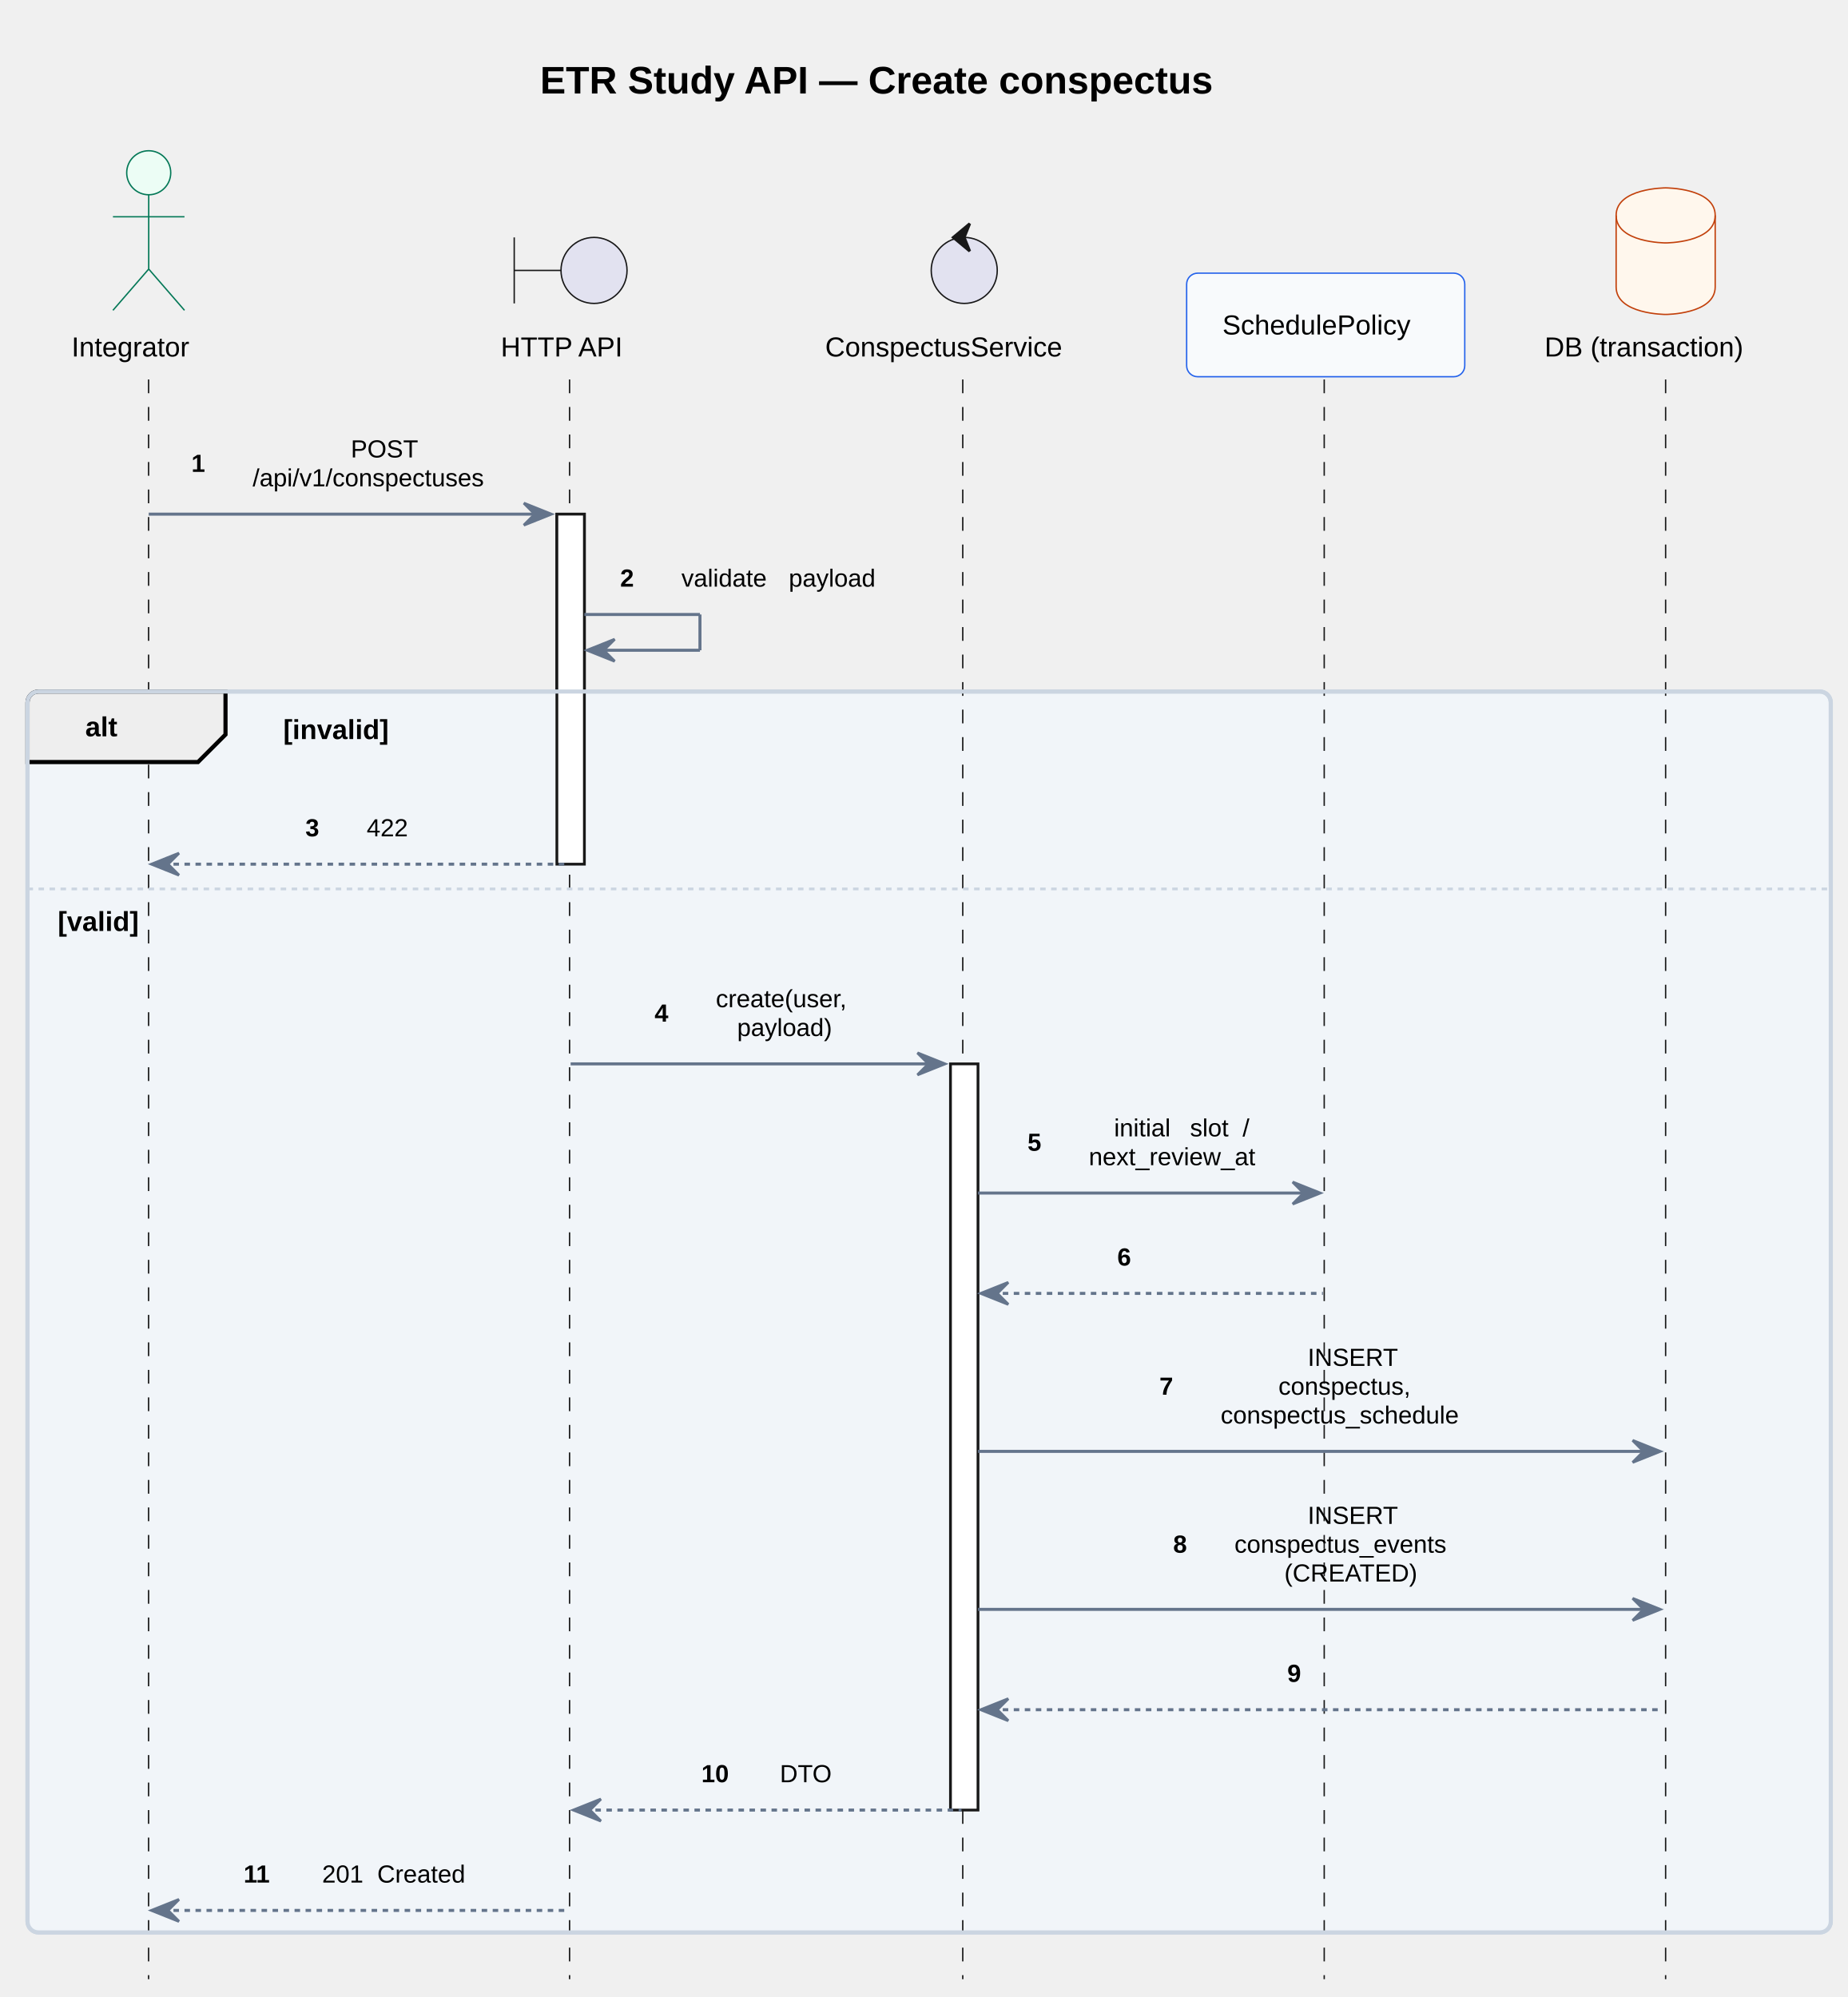
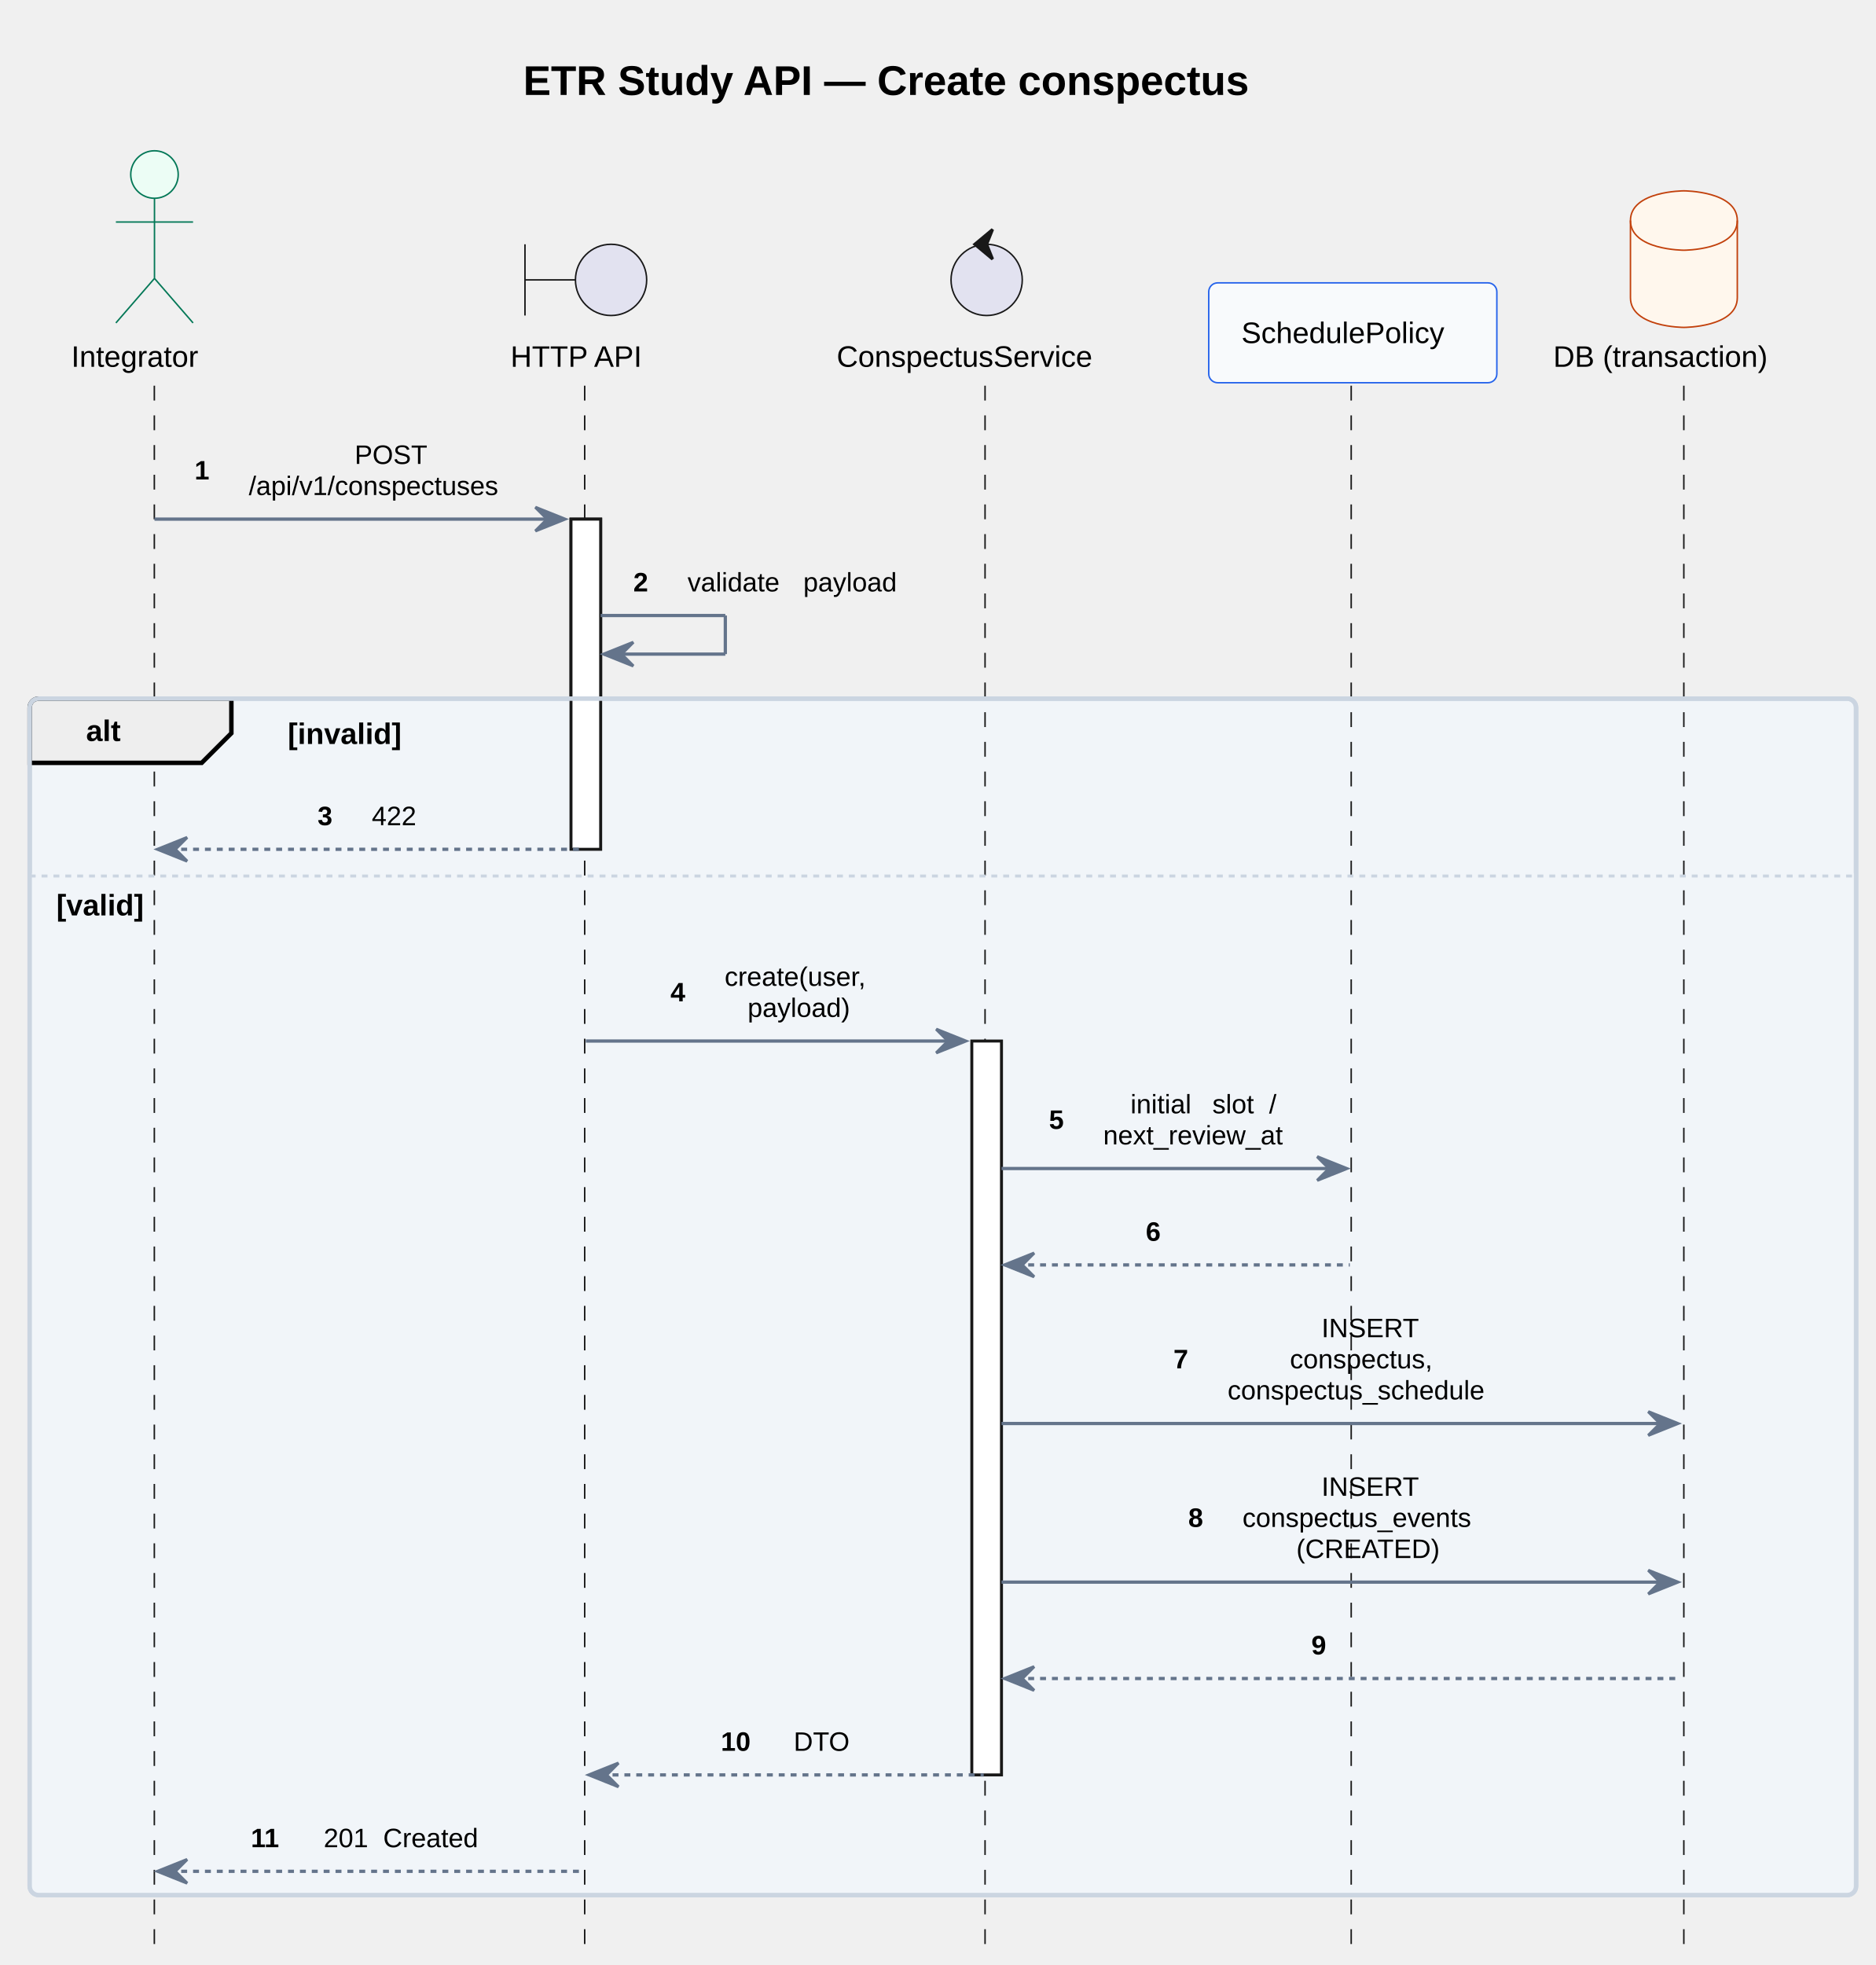
- <svg xmlns="http://www.w3.org/2000/svg" contentStyleType="text/css" data-diagram-type="SEQUENCE" height="1038.127px" preserveAspectRatio="none" style="width:960px;height:1038px;background:#FFFFFF;" version="1.1" viewBox="0 0 960 1038" width="960.911px" zoomAndPan="magnify">
+ <svg xmlns="http://www.w3.org/2000/svg" contentStyleType="text/css" data-diagram-type="SEQUENCE" height="662px" preserveAspectRatio="none" style="width:632px;height:662px;background:#FFFFFF;" version="1.1" viewBox="0 0 632 662" width="632px" zoomAndPan="magnify">
  <defs />
  <g>
-     <text fill="#000000" font-family="'Arial'" font-size="20.019" font-weight="bold" lengthAdjust="spacing" textLength="402.941" x="280.675" y="48.611">ETR Study API — Create conspectus</text>
+     <text fill="#000000" font-family="'Arial'" font-size="14" font-weight="bold" lengthAdjust="spacing" textLength="281.791" x="176.286" y="31.995">ETR Study API — Create conspectus</text>
    <g>
-       <rect fill="#FFFFFF" height="181.936" style="stroke:#181818;stroke-width:1.43;" width="14.299" x="289.392" y="267.24" />
+       <rect fill="#FFFFFF" height="111.234" style="stroke:#181818;stroke-width:1;" width="10" x="192.382" y="174.891" />
    </g>
    <g>
-       <rect fill="#FFFFFF" height="387.857" style="stroke:#181818;stroke-width:1.43;" width="14.299" x="493.941" y="552.98" />
+       <rect fill="#FFFFFF" height="247.242" style="stroke:#181818;stroke-width:1;" width="10" x="327.431" y="350.719" />
    </g>
-     <rect fill="#F1F5F9" height="644.998" rx="5.72" ry="5.72" style="stroke:#CBD5E1;stroke-width:2.145;" width="937.121" x="14.299" y="359.437" />
-     <path d="M14.299,460.615 L951.42,460.615 L951.42,998.715 A5.72,5.72 0 0 1 945.701,1004.435 L20.019,1004.435 A5.72,5.72 0 0 1 14.299,998.715 L14.299,460.615" fill="#F1F5F9" style="stroke:none;stroke-width:1.43;" />
+     <rect fill="#F1F5F9" height="403.07" rx="3" ry="3" style="stroke:#CBD5E1;stroke-width:1.5;" width="615.363" x="10" y="235.367" />
+     <path d="M10,294.125 L625.363,294.125 L625.363,635.438 A3,3 0 0 1 622.363,638.438 L13,638.438 A3,3 0 0 1 10,635.438 L10,294.125" fill="#F1F5F9" style="stroke:none;stroke-width:1;" />
    <g class="participant-lifeline" data-entity-uid="part1" data-qualified-name="Client" id="part1-lifeline">
      <g>
-         <rect fill="#000000" fill-opacity="0" height="831.503" width="11.439" x="71.566" y="197.241" />
-         <line style="stroke:#181818;stroke-width:0.715;stroke-dasharray:7.15,7.15;" x1="77.216" x2="77.216" y1="197.241" y2="1028.743" />
+         <rect fill="#000000" fill-opacity="0" height="525.5" width="8" x="48.049" y="129.938" />
+         <line style="stroke:#181818;stroke-width:0.5;stroke-dasharray:5,5;" x1="52" x2="52" y1="129.938" y2="655.438" />
      </g>
    </g>
    <g class="participant-lifeline" data-entity-uid="part2" data-qualified-name="Api" id="part2-lifeline">
      <g>
-         <rect fill="#000000" fill-opacity="0" height="831.503" width="11.439" x="290.822" y="197.241" />
-         <line style="stroke:#181818;stroke-width:0.715;stroke-dasharray:7.15,7.15;" x1="295.994" x2="295.994" y1="197.241" y2="1028.743" />
+         <rect fill="#000000" fill-opacity="0" height="525.5" width="8" x="193.382" y="129.938" />
+         <line style="stroke:#181818;stroke-width:0.5;stroke-dasharray:5,5;" x1="197" x2="197" y1="129.938" y2="655.438" />
      </g>
    </g>
    <g class="participant-lifeline" data-entity-uid="part3" data-qualified-name="Service" id="part3-lifeline">
      <g>
-         <rect fill="#000000" fill-opacity="0" height="831.503" width="11.439" x="495.371" y="197.241" />
-         <line style="stroke:#181818;stroke-width:0.715;stroke-dasharray:7.15,7.15;" x1="500.323" x2="500.323" y1="197.241" y2="1028.743" />
+         <rect fill="#000000" fill-opacity="0" height="525.5" width="8" x="328.431" y="129.938" />
+         <line style="stroke:#181818;stroke-width:0.5;stroke-dasharray:5,5;" x1="331.894" x2="331.894" y1="129.938" y2="655.438" />
      </g>
    </g>
    <g class="participant-lifeline" data-entity-uid="part4" data-qualified-name="Policy" id="part4-lifeline">
      <g>
-         <rect fill="#000000" fill-opacity="0" height="831.503" width="11.439" x="683.212" y="197.241" />
-         <line style="stroke:#181818;stroke-width:0.715;stroke-dasharray:7.15,7.15;" x1="688.164" x2="688.164" y1="197.241" y2="1028.743" />
+         <rect fill="#000000" fill-opacity="0" height="525.5" width="8" x="451.795" y="129.938" />
+         <line style="stroke:#181818;stroke-width:0.5;stroke-dasharray:5,5;" x1="455.258" x2="455.258" y1="129.938" y2="655.438" />
      </g>
    </g>
    <g class="participant-lifeline" data-entity-uid="part5" data-qualified-name="Db" id="part5-lifeline">
      <g>
-         <rect fill="#000000" fill-opacity="0" height="831.503" width="11.439" x="859.883" y="197.241" />
-         <line style="stroke:#181818;stroke-width:0.715;stroke-dasharray:7.15,7.15;" x1="865.58" x2="865.58" y1="197.241" y2="1028.743" />
+         <rect fill="#000000" fill-opacity="0" height="525.5" width="8" x="563.347" y="129.938" />
+         <line style="stroke:#181818;stroke-width:0.5;stroke-dasharray:5,5;" x1="567.332" x2="567.332" y1="129.938" y2="655.438" />
      </g>
    </g>
    <g class="participant participant-head" data-entity-uid="part1" data-qualified-name="Client" id="part1-head">
-       <text fill="#000000" font-family="'Arial'" font-size="14.299" lengthAdjust="spacing" textLength="71.636" x="37.178" y="185.289">Integrator</text>
-       <ellipse cx="77.286" cy="89.795" fill="#ECFDF5" rx="11.439" ry="11.439" style="stroke:#047857;stroke-width:0.715;" />
-       <path d="M77.286,101.234 L77.286,139.842 M58.697,112.674 L95.875,112.674 M77.286,139.842 L58.697,161.291 M77.286,139.842 L95.875,161.291" fill="none" style="stroke:#047857;stroke-width:0.715;" />
+       <text fill="#000000" font-family="'Arial'" font-size="10" lengthAdjust="spacing" textLength="50.098" x="24" y="123.579">Integrator</text>
+       <ellipse cx="52.049" cy="58.797" fill="#ECFDF5" rx="8" ry="8" style="stroke:#047857;stroke-width:0.5;" />
+       <path d="M52.049,66.797 L52.049,93.797 M39.049,74.797 L65.049,74.797 M52.049,93.797 L39.049,108.797 M52.049,93.797 L65.049,108.797" fill="none" style="stroke:#047857;stroke-width:0.5;" />
    </g>
    <g class="participant participant-head" data-entity-uid="part2" data-qualified-name="Api" id="part2-head">
-       <text fill="#000000" font-family="'Arial'" font-size="14.299" lengthAdjust="spacing" textLength="64.012" x="260.246" y="185.289">HTTP API</text>
-       <path d="M267.228,123.398 L267.228,157.716 M267.228,140.557 L291.537,140.557" fill="none" style="stroke:#181818;stroke-width:0.715;" />
-       <ellipse cx="308.696" cy="140.557" fill="#E2E2F0" rx="17.159" ry="17.159" style="stroke:#181818;stroke-width:0.715;" />
+       <text fill="#000000" font-family="'Arial'" font-size="10" lengthAdjust="spacing" textLength="44.766" x="172" y="123.579">HTTP API</text>
+       <path d="M176.882,82.297 L176.882,106.297 M176.882,94.297 L193.882,94.297" fill="none" style="stroke:#181818;stroke-width:0.5;" />
+       <ellipse cx="205.882" cy="94.297" fill="#E2E2F0" rx="12" ry="12" style="stroke:#181818;stroke-width:0.5;" />
    </g>
    <g class="participant participant-head" data-entity-uid="part3" data-qualified-name="Service" id="part3-head">
-       <text fill="#000000" font-family="'Arial'" font-size="14.299" lengthAdjust="spacing" textLength="135.948" x="428.827" y="185.289">ConspectusService</text>
-       <ellipse cx="501.09" cy="140.557" fill="#E2E2F0" rx="17.159" ry="17.159" style="stroke:#181818;stroke-width:0.715;" />
-       <polygon fill="#181818" points="495.371,123.398,503.95,116.249,501.09,123.398,503.95,130.548,495.371,123.398" style="stroke:#181818;stroke-width:1.43;" />
+       <text fill="#000000" font-family="'Arial'" font-size="10" lengthAdjust="spacing" textLength="95.073" x="281.894" y="123.579">ConspectusService</text>
+       <ellipse cx="332.431" cy="94.297" fill="#E2E2F0" rx="12" ry="12" style="stroke:#181818;stroke-width:0.5;" />
+       <polygon fill="#181818" points="328.431,82.297,334.431,77.297,332.431,82.297,334.431,87.297,328.431,82.297" style="stroke:#181818;stroke-width:1;" />
    </g>
    <g class="participant participant-head" data-entity-uid="part4" data-qualified-name="Policy" id="part4-head">
-       <rect fill="#F8FAFC" height="53.823" rx="5.72" ry="5.72" style="stroke:#2563EB;stroke-width:0.715;" width="144.527" x="616.668" y="141.987" />
-       <text fill="#000000" font-family="'Arial'" font-size="14.299" lengthAdjust="spacing" textLength="107.349" x="635.257" y="173.849">SchedulePolicy</text>
+       <rect fill="#F8FAFC" height="33.641" rx="3" ry="3" style="stroke:#2563EB;stroke-width:0.5;" width="97.073" x="407.258" y="95.297" />
+       <text fill="#000000" font-family="'Arial'" font-size="10" lengthAdjust="spacing" textLength="75.073" x="418.258" y="115.579">SchedulePolicy</text>
    </g>
    <g class="participant participant-head" data-entity-uid="part5" data-qualified-name="Db" id="part5-head">
-       <text fill="#000000" font-family="'Arial'" font-size="14.299" lengthAdjust="spacing" textLength="117.299" x="802.663" y="185.289">DB (transaction)</text>
-       <path d="M839.864,111.959 C839.864,97.66 865.602,97.66 865.602,97.66 C865.602,97.66 891.341,97.66 891.341,111.959 L891.341,149.137 C891.341,163.436 865.602,163.436 865.602,163.436 C865.602,163.436 839.864,163.436 839.864,149.137 L839.864,111.959" fill="#FFF7ED" style="stroke:#C2410C;stroke-width:0.715;" />
-       <path d="M839.864,111.959 C839.864,126.258 865.602,126.258 865.602,126.258 C865.602,126.258 891.341,126.258 891.341,111.959" fill="none" style="stroke:#C2410C;stroke-width:0.715;" />
+       <text fill="#000000" font-family="'Arial'" font-size="10" lengthAdjust="spacing" textLength="82.031" x="523.332" y="123.579">DB (transaction)</text>
+       <path d="M549.347,74.297 C549.347,64.297 567.347,64.297 567.347,64.297 C567.347,64.297 585.347,64.297 585.347,74.297 L585.347,100.297 C585.347,110.297 567.347,110.297 567.347,110.297 C567.347,110.297 549.347,110.297 549.347,100.297 L549.347,74.297" fill="#FFF7ED" style="stroke:#C2410C;stroke-width:0.5;" />
+       <path d="M549.347,74.297 C549.347,84.297 567.347,84.297 567.347,84.297 C567.347,84.297 585.347,84.297 585.347,74.297" fill="none" style="stroke:#C2410C;stroke-width:0.5;" />
    </g>
    <g>
-       <rect fill="#FFFFFF" height="181.936" style="stroke:#181818;stroke-width:1.43;" width="14.299" x="289.392" y="267.24" />
+       <rect fill="#FFFFFF" height="111.234" style="stroke:#181818;stroke-width:1;" width="10" x="192.382" y="174.891" />
    </g>
    <g>
-       <rect fill="#FFFFFF" height="387.857" style="stroke:#181818;stroke-width:1.43;" width="14.299" x="493.941" y="552.98" />
+       <rect fill="#FFFFFF" height="247.242" style="stroke:#181818;stroke-width:1;" width="10" x="327.431" y="350.719" />
    </g>
    <g class="message" data-entity-1="part1" data-entity-2="part2" id="msg1">
-       <polygon fill="#64748B" points="272.233,261.52,286.532,267.24,272.233,272.96,277.953,267.24" style="stroke:#64748B;stroke-width:1.43;" />
-       <line style="stroke:#64748B;stroke-width:1.573;" x1="77.286" x2="280.812" y1="267.24" y2="267.24" />
-       <text fill="#000000" font-family="'Arial'" font-size="12.869" font-weight="bold" lengthAdjust="spacing" textLength="8.954" x="99.45" y="245.275">1</text>
-       <text fill="#000000" font-family="'Arial'" font-size="12.869" lengthAdjust="spacing" textLength="33.92" x="182.296" y="237.785">POST</text>
-       <text fill="#000000" font-family="'Arial'" font-size="12.869" lengthAdjust="spacing" textLength="135.945" x="131.283" y="252.766">/api/v1/conspectuses</text>
+       <polygon fill="#64748B" points="180.382,170.891,190.382,174.891,180.382,178.891,184.382,174.891" style="stroke:#64748B;stroke-width:1;" />
+       <line style="stroke:#64748B;stroke-width:1.1;" x1="52.049" x2="186.382" y1="174.891" y2="174.891" />
+       <text fill="#000000" font-family="'Arial'" font-size="9" font-weight="bold" lengthAdjust="spacing" textLength="6.262" x="65.549" y="161.53">1</text>
+       <text fill="#000000" font-family="'Arial'" font-size="9" lengthAdjust="spacing" textLength="23.722" x="119.486" y="156.292">POST</text>
+       <text fill="#000000" font-family="'Arial'" font-size="9" lengthAdjust="spacing" textLength="95.071" x="83.811" y="166.768">/api/v1/conspectuses</text>
    </g>
    <g class="message" data-entity-1="part2" data-entity-2="part2" id="msg2">
-       <line style="stroke:#64748B;stroke-width:1.573;" x1="303.691" x2="363.748" y1="319.399" y2="319.399" />
-       <line style="stroke:#64748B;stroke-width:1.573;" x1="363.748" x2="363.748" y1="319.399" y2="337.988" />
-       <line style="stroke:#64748B;stroke-width:1.573;" x1="305.121" x2="363.748" y1="337.988" y2="337.988" />
-       <polygon fill="#64748B" points="319.421,332.268,305.121,337.988,319.421,343.708,313.701,337.988" style="stroke:#64748B;stroke-width:1.43;" />
-       <text fill="#000000" font-family="'Arial'" font-size="12.869" font-weight="bold" lengthAdjust="spacing" textLength="8.954" x="322.28" y="304.924">2</text>
-       <text fill="#000000" font-family="'Arial'" font-size="12.869" lengthAdjust="spacing" textLength="51.672" x="354.114" y="304.924">validate</text>
-       <text fill="#000000" font-family="'Arial'" font-size="12.869" lengthAdjust="spacing" textLength="4.091" x="405.786" y="304.924"> </text>
-       <text fill="#000000" font-family="'Arial'" font-size="12.869" lengthAdjust="spacing" textLength="51.176" x="409.877" y="304.924">payload</text>
+       <line style="stroke:#64748B;stroke-width:1.1;" x1="202.382" x2="244.382" y1="207.367" y2="207.367" />
+       <line style="stroke:#64748B;stroke-width:1.1;" x1="244.382" x2="244.382" y1="207.367" y2="220.367" />
+       <line style="stroke:#64748B;stroke-width:1.1;" x1="203.382" x2="244.382" y1="220.367" y2="220.367" />
+       <polygon fill="#64748B" points="213.382,216.367,203.382,220.367,213.382,224.367,209.382,220.367" style="stroke:#64748B;stroke-width:1;" />
+       <text fill="#000000" font-family="'Arial'" font-size="9" font-weight="bold" lengthAdjust="spacing" textLength="6.262" x="213.382" y="199.245">2</text>
+       <text fill="#000000" font-family="'Arial'" font-size="9" lengthAdjust="spacing" textLength="36.136" x="231.644" y="199.245">validate</text>
+       <text fill="#000000" font-family="'Arial'" font-size="9" lengthAdjust="spacing" textLength="2.861" x="267.781" y="199.245"> </text>
+       <text fill="#000000" font-family="'Arial'" font-size="9" lengthAdjust="spacing" textLength="35.789" x="270.642" y="199.245">payload</text>
    </g>
-     <path d="M20.019,359.437 L117.191,359.437 L117.191,381.802 L102.892,396.101 L14.299,396.101 L14.299,365.156 A5.72,5.72 0 0 1 20.019,359.437" fill="#EEEEEE" style="stroke:#000000;stroke-width:2.145;" />
-     <rect fill="none" height="644.998" rx="5.72" ry="5.72" style="stroke:#CBD5E1;stroke-width:2.145;" width="937.121" x="14.299" y="359.437" />
-     <text fill="#000000" font-family="'Arial'" font-size="14.299" font-weight="bold" lengthAdjust="spacing" textLength="21.386" x="44.328" y="382.719">alt</text>
-     <text fill="#000000" font-family="'Arial'" font-size="14.299" font-weight="bold" lengthAdjust="spacing" textLength="67.16" x="147.22" y="384.149">[invalid]</text>
+     <path d="M13,235.367 L77.956,235.367 L77.956,247.008 L67.956,257.008 L10,257.008 L10,238.367 A3,3 0 0 1 13,235.367" fill="#EEEEEE" style="stroke:#000000;stroke-width:1.5;" />
+     <rect fill="none" height="403.07" rx="3" ry="3" style="stroke:#CBD5E1;stroke-width:1.5;" width="615.363" x="10" y="235.367" />
+     <text fill="#000000" font-family="'Arial'" font-size="10" font-weight="bold" lengthAdjust="spacing" textLength="14.956" x="29" y="249.649">alt</text>
+     <text fill="#000000" font-family="'Arial'" font-size="10" font-weight="bold" lengthAdjust="spacing" textLength="46.968" x="96.956" y="250.649">[invalid]</text>
    <g class="message" data-entity-1="part2" data-entity-2="part1" id="msg3">
-       <polygon fill="#64748B" points="93.015,443.456,78.716,449.176,93.015,454.896,87.295,449.176" style="stroke:#64748B;stroke-width:1.43;" />
-       <line style="stroke:#64748B;stroke-width:1.573;stroke-dasharray:2.86,2.86;" x1="84.436" x2="295.112" y1="449.176" y2="449.176" />
-       <text fill="#000000" font-family="'Arial'" font-size="12.869" font-weight="bold" lengthAdjust="spacing" textLength="8.954" x="158.715" y="434.701">3</text>
-       <text fill="#000000" font-family="'Arial'" font-size="12.869" lengthAdjust="spacing" textLength="24.564" x="190.549" y="434.701">422</text>
+       <polygon fill="#64748B" points="63.049,282.125,53.049,286.125,63.049,290.125,59.049,286.125" style="stroke:#64748B;stroke-width:1;" />
+       <line style="stroke:#64748B;stroke-width:1.1;stroke-dasharray:2,2;" x1="57.049" x2="196.382" y1="286.125" y2="286.125" />
+       <text fill="#000000" font-family="'Arial'" font-size="9" font-weight="bold" lengthAdjust="spacing" textLength="6.262" x="106.995" y="278.002">3</text>
+       <text fill="#000000" font-family="'Arial'" font-size="9" lengthAdjust="spacing" textLength="17.178" x="125.258" y="278.002">422</text>
    </g>
-     <line style="stroke:#CBD5E1;stroke-width:1.43;stroke-dasharray:2.86,2.86;" x1="14.299" x2="951.42" y1="462.045" y2="462.045" />
-     <text fill="#000000" font-family="'Arial'" font-size="14.299" font-weight="bold" lengthAdjust="spacing" textLength="52.079" x="30.029" y="483.898">[valid]</text>
+     <line style="stroke:#CBD5E1;stroke-width:1;stroke-dasharray:2,2;" x1="10" x2="625.363" y1="295.125" y2="295.125" />
+     <text fill="#000000" font-family="'Arial'" font-size="10" font-weight="bold" lengthAdjust="spacing" textLength="36.421" x="19" y="308.407">[valid]</text>
    <g class="message" data-entity-1="part2" data-entity-2="part3" id="msg4">
-       <polygon fill="#64748B" points="476.782,547.26,491.081,552.98,476.782,558.699,482.501,552.98" style="stroke:#64748B;stroke-width:1.43;" />
-       <line style="stroke:#64748B;stroke-width:1.573;" x1="296.542" x2="485.361" y1="552.98" y2="552.98" />
-       <text fill="#000000" font-family="'Arial'" font-size="12.869" font-weight="bold" lengthAdjust="spacing" textLength="8.954" x="340.167" y="531.015">4</text>
-       <text fill="#000000" font-family="'Arial'" font-size="12.869" lengthAdjust="spacing" textLength="78.316" x="372" y="523.524">create(user,</text>
-       <text fill="#000000" font-family="'Arial'" font-size="12.869" lengthAdjust="spacing" textLength="56.197" x="383.06" y="538.505">payload)</text>
+       <polygon fill="#64748B" points="315.431,346.719,325.431,350.719,315.431,354.719,319.431,350.719" style="stroke:#64748B;stroke-width:1;" />
+       <line style="stroke:#64748B;stroke-width:1.1;" x1="197.382" x2="321.431" y1="350.719" y2="350.719" />
+       <text fill="#000000" font-family="'Arial'" font-size="9" font-weight="bold" lengthAdjust="spacing" textLength="6.262" x="225.891" y="337.358">4</text>
+       <text fill="#000000" font-family="'Arial'" font-size="9" lengthAdjust="spacing" textLength="54.769" x="244.153" y="332.12">create(user,</text>
+       <text fill="#000000" font-family="'Arial'" font-size="9" lengthAdjust="spacing" textLength="39.3" x="251.887" y="342.596">payload)</text>
    </g>
    <g class="message" data-entity-1="part3" data-entity-2="part4" id="msg5">
-       <polygon fill="#64748B" points="671.773,614.4,686.072,620.119,671.773,625.839,677.492,620.119" style="stroke:#64748B;stroke-width:1.43;" />
-       <line style="stroke:#64748B;stroke-width:1.573;" x1="508.24" x2="680.352" y1="620.119" y2="620.119" />
-       <text fill="#000000" font-family="'Arial'" font-size="12.869" font-weight="bold" lengthAdjust="spacing" textLength="8.954" x="533.979" y="598.154">5</text>
-       <text fill="#000000" font-family="'Arial'" font-size="12.869" lengthAdjust="spacing" textLength="35.391" x="578.948" y="590.664">initial</text>
-       <text fill="#000000" font-family="'Arial'" font-size="12.869" lengthAdjust="spacing" textLength="4.091" x="614.339" y="590.664"> </text>
-       <text fill="#000000" font-family="'Arial'" font-size="12.869" lengthAdjust="spacing" textLength="23.2" x="618.43" y="590.664">slot</text>
-       <text fill="#000000" font-family="'Arial'" font-size="12.869" lengthAdjust="spacing" textLength="4.091" x="641.63" y="590.664"> </text>
-       <text fill="#000000" font-family="'Arial'" font-size="12.869" lengthAdjust="spacing" textLength="4.336" x="645.721" y="590.664">/</text>
-       <text fill="#000000" font-family="'Arial'" font-size="12.869" lengthAdjust="spacing" textLength="97.381" x="565.812" y="605.645">next_review_at</text>
+       <polygon fill="#64748B" points="443.795,389.672,453.795,393.672,443.795,397.672,447.795,393.672" style="stroke:#64748B;stroke-width:1;" />
+       <line style="stroke:#64748B;stroke-width:1.1;" x1="337.431" x2="449.795" y1="393.672" y2="393.672" />
+       <text fill="#000000" font-family="'Arial'" font-size="9" font-weight="bold" lengthAdjust="spacing" textLength="6.262" x="353.431" y="380.311">5</text>
+       <text fill="#000000" font-family="'Arial'" font-size="9" lengthAdjust="spacing" textLength="24.75" x="380.88" y="375.073">initial</text>
+       <text fill="#000000" font-family="'Arial'" font-size="9" lengthAdjust="spacing" textLength="2.861" x="405.63" y="375.073"> </text>
+       <text fill="#000000" font-family="'Arial'" font-size="9" lengthAdjust="spacing" textLength="16.225" x="408.49" y="375.073">slot</text>
+       <text fill="#000000" font-family="'Arial'" font-size="9" lengthAdjust="spacing" textLength="2.861" x="424.715" y="375.073"> </text>
+       <text fill="#000000" font-family="'Arial'" font-size="9" lengthAdjust="spacing" textLength="3.032" x="427.576" y="375.073">/</text>
+       <text fill="#000000" font-family="'Arial'" font-size="9" lengthAdjust="spacing" textLength="68.102" x="371.693" y="385.549">next_review_at</text>
    </g>
    <g class="message" data-entity-1="part4" data-entity-2="part3" id="msg6">
-       <polygon fill="#64748B" points="523.969,666.558,509.67,672.278,523.969,677.998,518.25,672.278" style="stroke:#64748B;stroke-width:1.43;" />
-       <line style="stroke:#64748B;stroke-width:1.573;stroke-dasharray:2.86,2.86;" x1="515.39" x2="687.502" y1="672.278" y2="672.278" />
-       <text fill="#000000" font-family="'Arial'" font-size="12.869" font-weight="bold" lengthAdjust="spacing" textLength="8.954" x="580.624" y="657.804">6</text>
-       <text fill="#000000" font-family="'Arial'" font-size="12.869" lengthAdjust="spacing" textLength="4.091" x="612.457" y="657.804"> </text>
+       <polygon fill="#64748B" points="348.431,422.148,338.431,426.148,348.431,430.148,344.431,426.148" style="stroke:#64748B;stroke-width:1;" />
+       <line style="stroke:#64748B;stroke-width:1.1;stroke-dasharray:2,2;" x1="342.431" x2="454.795" y1="426.148" y2="426.148" />
+       <text fill="#000000" font-family="'Arial'" font-size="9" font-weight="bold" lengthAdjust="spacing" textLength="6.262" x="386.051" y="418.026">6</text>
+       <text fill="#000000" font-family="'Arial'" font-size="9" lengthAdjust="spacing" textLength="2.861" x="404.313" y="418.026"> </text>
    </g>
    <g class="message" data-entity-1="part3" data-entity-2="part5" id="msg7">
-       <polygon fill="#64748B" points="848.443,748.679,862.743,754.398,848.443,760.118,854.163,754.398" style="stroke:#64748B;stroke-width:1.43;" />
-       <line style="stroke:#64748B;stroke-width:1.573;" x1="508.24" x2="857.023" y1="754.398" y2="754.398" />
-       <text fill="#000000" font-family="'Arial'" font-size="12.869" font-weight="bold" lengthAdjust="spacing" textLength="8.954" x="602.51" y="724.943">7</text>
-       <text fill="#000000" font-family="'Arial'" font-size="12.869" lengthAdjust="spacing" textLength="46.526" x="679.575" y="709.962">INSERT</text>
-       <text fill="#000000" font-family="'Arial'" font-size="12.869" lengthAdjust="spacing" textLength="76.971" x="664.352" y="724.943">conspectus,</text>
-       <text fill="#000000" font-family="'Arial'" font-size="12.869" lengthAdjust="spacing" textLength="136.988" x="634.344" y="739.924">conspectus_schedule</text>
+       <polygon fill="#64748B" points="555.347,475.578,565.347,479.578,555.347,483.578,559.347,479.578" style="stroke:#64748B;stroke-width:1;" />
+       <line style="stroke:#64748B;stroke-width:1.1;" x1="337.431" x2="561.347" y1="479.578" y2="479.578" />
+       <text fill="#000000" font-family="'Arial'" font-size="9" font-weight="bold" lengthAdjust="spacing" textLength="6.262" x="395.357" y="460.979">7</text>
+       <text fill="#000000" font-family="'Arial'" font-size="9" lengthAdjust="spacing" textLength="32.537" x="445.252" y="450.502">INSERT</text>
+       <text fill="#000000" font-family="'Arial'" font-size="9" lengthAdjust="spacing" textLength="53.829" x="434.606" y="460.979">conspectus,</text>
+       <text fill="#000000" font-family="'Arial'" font-size="9" lengthAdjust="spacing" textLength="95.801" x="413.62" y="471.456">conspectus_schedule</text>
    </g>
    <g class="message" data-entity-1="part3" data-entity-2="part5" id="msg8">
-       <polygon fill="#64748B" points="848.443,830.799,862.743,836.519,848.443,842.238,854.163,836.519" style="stroke:#64748B;stroke-width:1.43;" />
-       <line style="stroke:#64748B;stroke-width:1.573;" x1="508.24" x2="857.023" y1="836.519" y2="836.519" />
-       <text fill="#000000" font-family="'Arial'" font-size="12.869" font-weight="bold" lengthAdjust="spacing" textLength="8.954" x="609.668" y="807.063">8</text>
-       <text fill="#000000" font-family="'Arial'" font-size="12.869" lengthAdjust="spacing" textLength="46.526" x="679.575" y="792.083">INSERT</text>
-       <text fill="#000000" font-family="'Arial'" font-size="12.869" lengthAdjust="spacing" textLength="122.674" x="641.501" y="807.063">conspectus_events</text>
-       <text fill="#000000" font-family="'Arial'" font-size="12.869" lengthAdjust="spacing" textLength="70.806" x="667.435" y="822.044">(CREATED)</text>
+       <polygon fill="#64748B" points="555.347,529.008,565.347,533.008,555.347,537.008,559.347,533.008" style="stroke:#64748B;stroke-width:1;" />
+       <line style="stroke:#64748B;stroke-width:1.1;" x1="337.431" x2="561.347" y1="533.008" y2="533.008" />
+       <text fill="#000000" font-family="'Arial'" font-size="9" font-weight="bold" lengthAdjust="spacing" textLength="6.262" x="400.363" y="514.409">8</text>
+       <text fill="#000000" font-family="'Arial'" font-size="9" lengthAdjust="spacing" textLength="32.537" x="445.252" y="503.932">INSERT</text>
+       <text fill="#000000" font-family="'Arial'" font-size="9" lengthAdjust="spacing" textLength="85.79" x="418.625" y="514.409">conspectus_events</text>
+       <text fill="#000000" font-family="'Arial'" font-size="9" lengthAdjust="spacing" textLength="49.518" x="436.761" y="524.885">(CREATED)</text>
    </g>
    <g class="message" data-entity-1="part5" data-entity-2="part3" id="msg9">
-       <polygon fill="#64748B" points="523.969,882.958,509.67,888.678,523.969,894.397,518.25,888.678" style="stroke:#64748B;stroke-width:1.43;" />
-       <line style="stroke:#64748B;stroke-width:1.573;stroke-dasharray:2.86,2.86;" x1="515.39" x2="864.173" y1="888.678" y2="888.678" />
-       <text fill="#000000" font-family="'Arial'" font-size="12.869" font-weight="bold" lengthAdjust="spacing" textLength="8.954" x="668.959" y="874.203">9</text>
-       <text fill="#000000" font-family="'Arial'" font-size="12.869" lengthAdjust="spacing" textLength="4.091" x="700.793" y="874.203"> </text>
+       <polygon fill="#64748B" points="348.431,561.484,338.431,565.484,348.431,569.484,344.431,565.484" style="stroke:#64748B;stroke-width:1;" />
+       <line style="stroke:#64748B;stroke-width:1.1;stroke-dasharray:2,2;" x1="342.431" x2="566.347" y1="565.484" y2="565.484" />
+       <text fill="#000000" font-family="'Arial'" font-size="9" font-weight="bold" lengthAdjust="spacing" textLength="6.262" x="441.827" y="557.362">9</text>
+       <text fill="#000000" font-family="'Arial'" font-size="9" lengthAdjust="spacing" textLength="2.861" x="460.09" y="557.362"> </text>
    </g>
    <g class="message" data-entity-1="part3" data-entity-2="part2" id="msg10">
-       <polygon fill="#64748B" points="312.271,935.117,297.972,940.836,312.271,946.556,306.551,940.836" style="stroke:#64748B;stroke-width:1.43;" />
-       <line style="stroke:#64748B;stroke-width:1.573;stroke-dasharray:2.86,2.86;" x1="303.691" x2="499.661" y1="940.836" y2="940.836" />
-       <text fill="#000000" font-family="'Arial'" font-size="12.869" font-weight="bold" lengthAdjust="spacing" textLength="17.909" x="364.472" y="926.362">10</text>
-       <text fill="#000000" font-family="'Arial'" font-size="12.869" lengthAdjust="spacing" textLength="27.9" x="405.26" y="926.362">DTO</text>
+       <polygon fill="#64748B" points="208.382,593.961,198.382,597.961,208.382,601.961,204.382,597.961" style="stroke:#64748B;stroke-width:1;" />
+       <line style="stroke:#64748B;stroke-width:1.1;stroke-dasharray:2,2;" x1="202.382" x2="331.431" y1="597.961" y2="597.961" />
+       <text fill="#000000" font-family="'Arial'" font-size="9" font-weight="bold" lengthAdjust="spacing" textLength="12.524" x="242.888" y="589.838">10</text>
+       <text fill="#000000" font-family="'Arial'" font-size="9" lengthAdjust="spacing" textLength="19.512" x="267.413" y="589.838">DTO</text>
    </g>
    <g class="message" data-entity-1="part2" data-entity-2="part1" id="msg11">
-       <polygon fill="#64748B" points="93.015,987.275,78.716,992.995,93.015,998.715,87.295,992.995" style="stroke:#64748B;stroke-width:1.43;" />
-       <line style="stroke:#64748B;stroke-width:1.573;stroke-dasharray:2.86,2.86;" x1="84.436" x2="295.112" y1="992.995" y2="992.995" />
-       <text fill="#000000" font-family="'Arial'" font-size="12.869" font-weight="bold" lengthAdjust="spacing" textLength="17.909" x="126.586" y="978.521">11</text>
-       <text fill="#000000" font-family="'Arial'" font-size="12.869" lengthAdjust="spacing" textLength="24.564" x="167.374" y="978.521">201</text>
-       <text fill="#000000" font-family="'Arial'" font-size="12.869" lengthAdjust="spacing" textLength="4.091" x="191.937" y="978.521"> </text>
-       <text fill="#000000" font-family="'Arial'" font-size="12.869" lengthAdjust="spacing" textLength="51.214" x="196.028" y="978.521">Created</text>
+       <polygon fill="#64748B" points="63.049,626.438,53.049,630.438,63.049,634.438,59.049,630.438" style="stroke:#64748B;stroke-width:1;" />
+       <line style="stroke:#64748B;stroke-width:1.1;stroke-dasharray:2,2;" x1="57.049" x2="196.382" y1="630.438" y2="630.438" />
+       <text fill="#000000" font-family="'Arial'" font-size="9" font-weight="bold" lengthAdjust="spacing" textLength="12.524" x="84.526" y="622.315">11</text>
+       <text fill="#000000" font-family="'Arial'" font-size="9" lengthAdjust="spacing" textLength="17.178" x="109.05" y="622.315">201</text>
+       <text fill="#000000" font-family="'Arial'" font-size="9" lengthAdjust="spacing" textLength="2.861" x="126.229" y="622.315"> </text>
+       <text fill="#000000" font-family="'Arial'" font-size="9" lengthAdjust="spacing" textLength="35.815" x="129.09" y="622.315">Created</text>
    </g>
  </g>
</svg>
